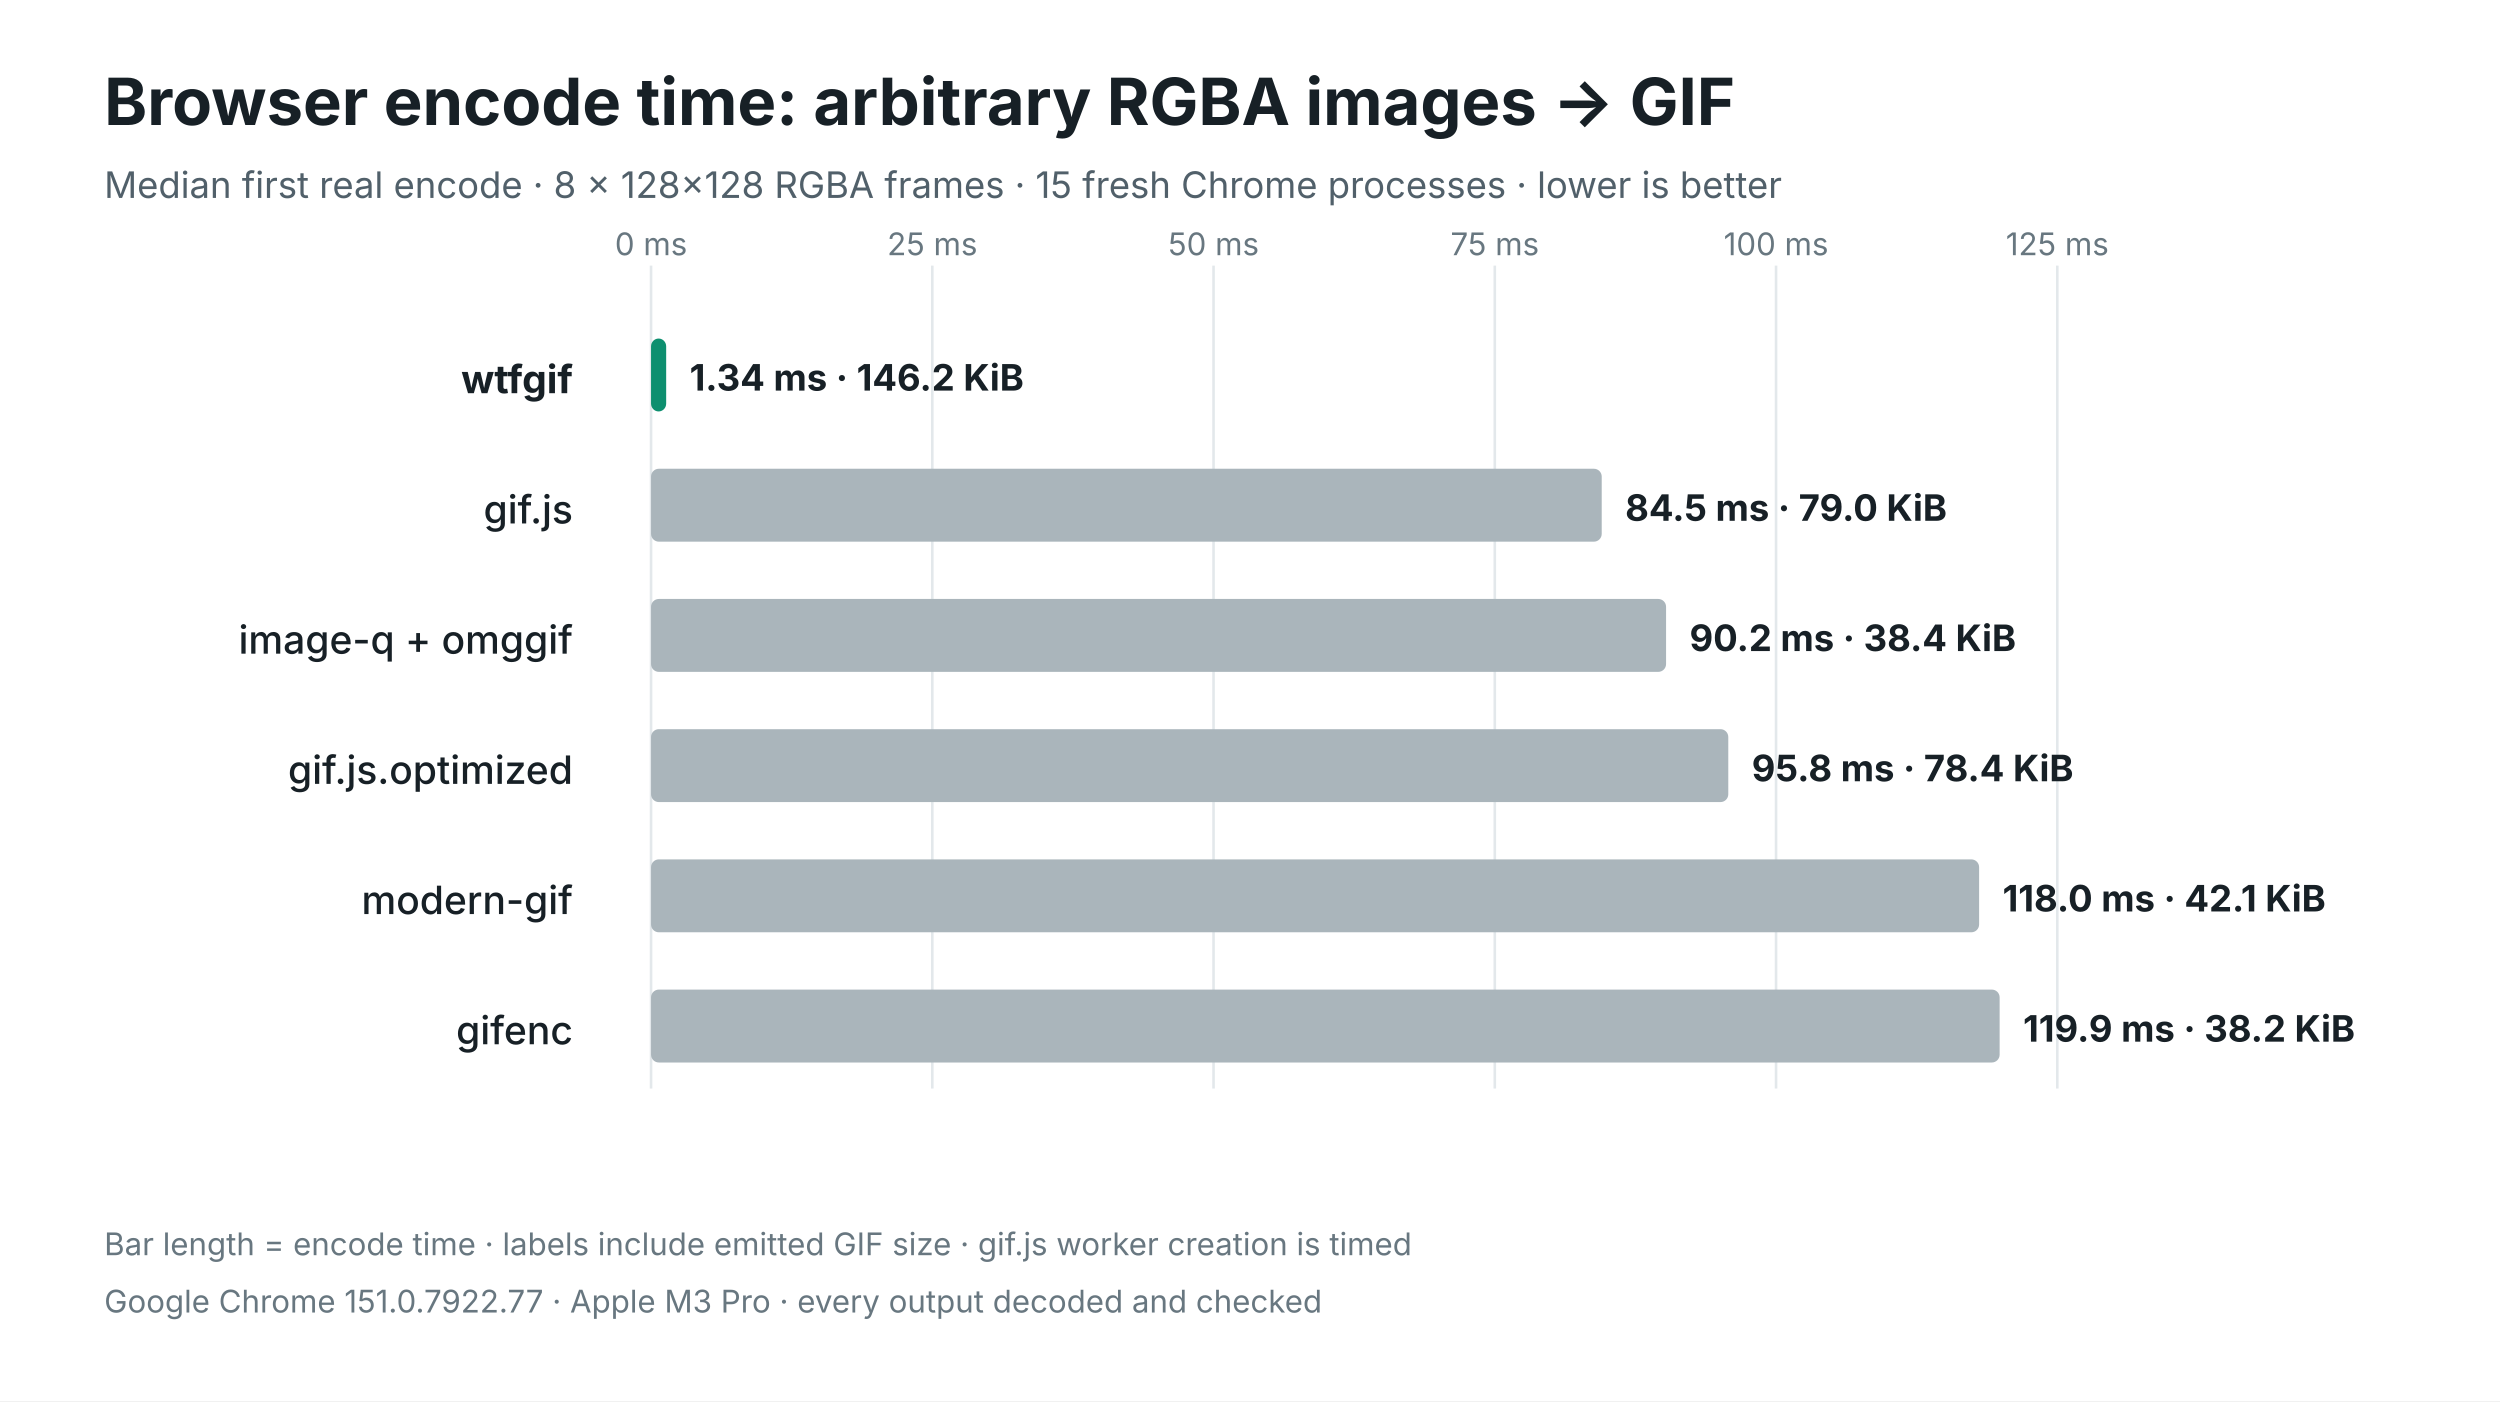
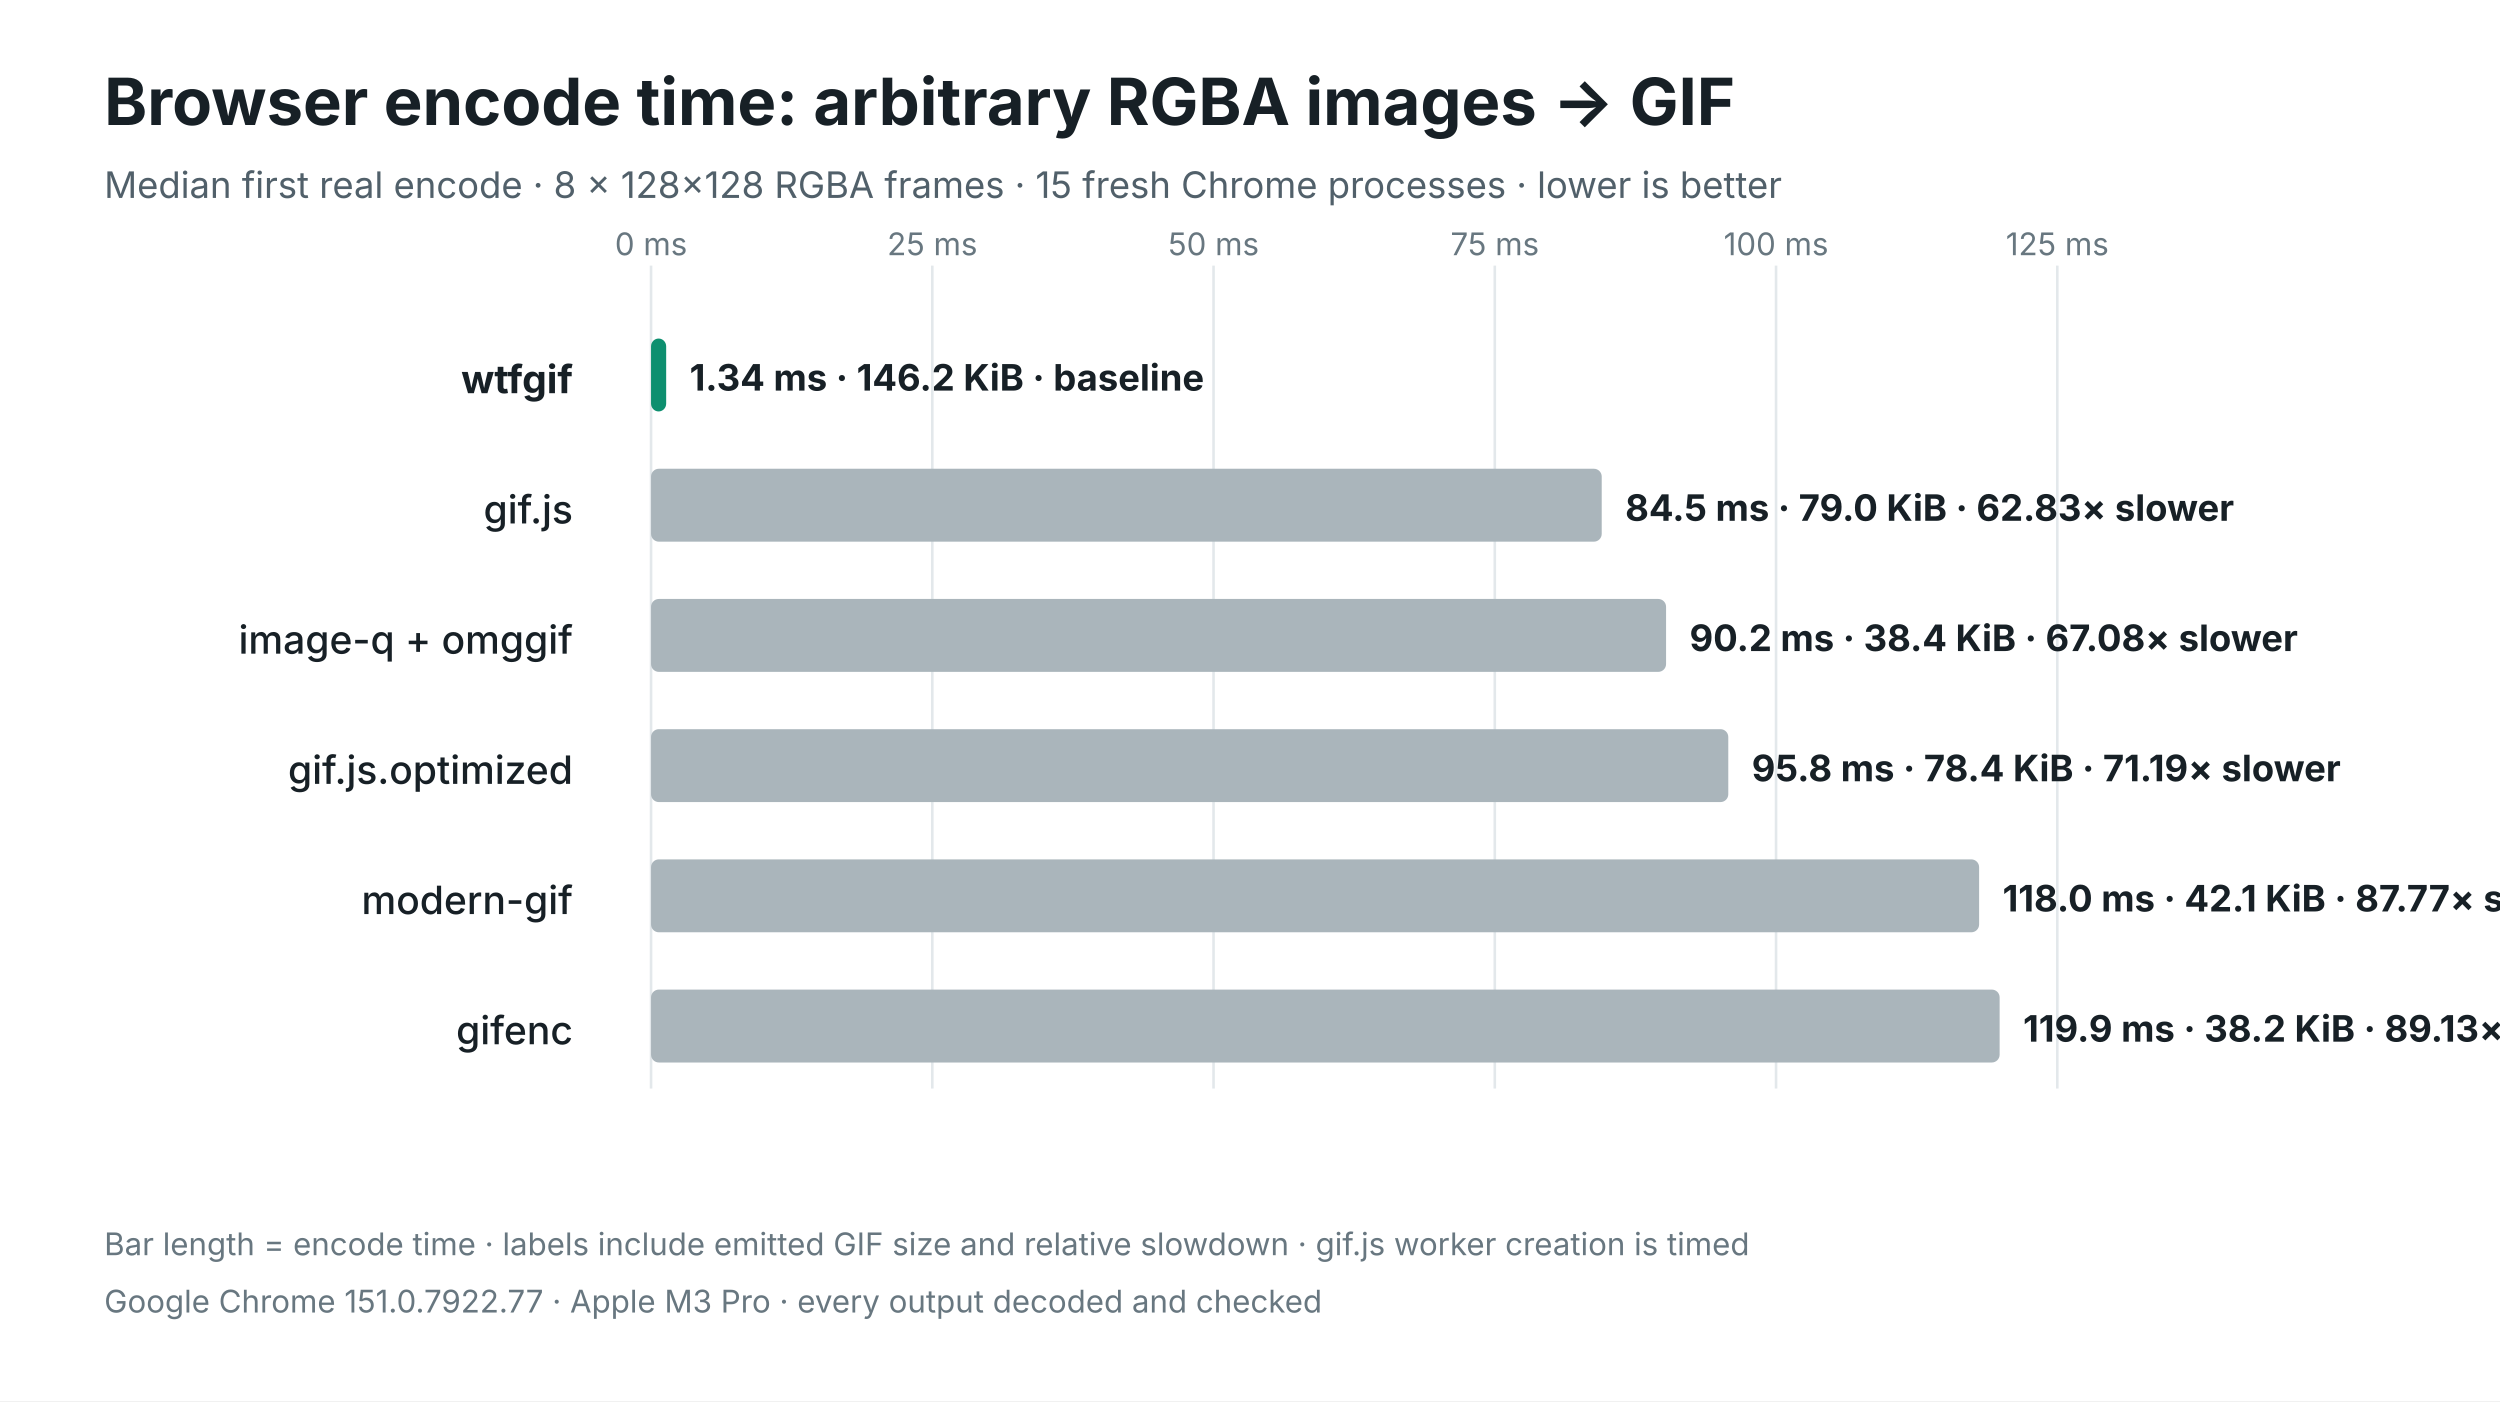
<svg xmlns="http://www.w3.org/2000/svg" width="960" height="538" viewBox="0 0 960 538" role="img" aria-labelledby="title desc">
  <rect width="100%" height="100%" fill="#ffffff" />
  <g font-family="ui-sans-serif, -apple-system, BlinkMacSystemFont, Segoe UI, sans-serif" fill="#172026">
    <text x="40" y="48" font-size="25" font-weight="700">Browser encode time: arbitrary RGBA images → GIF</text>
    <text x="40" y="76" font-size="14" fill="#51606a">Median first real encode · 8 × 128×128 RGBA frames · 15 fresh Chrome processes · lower is better</text>
    <line x1="250" y1="102" x2="250" y2="418" stroke="#e3e8eb" stroke-width="1" />
    <text x="250" y="98" text-anchor="middle" font-size="12" fill="#687780">0 ms</text>
    <line x1="358" y1="102" x2="358" y2="418" stroke="#e3e8eb" stroke-width="1" />
    <text x="358" y="98" text-anchor="middle" font-size="12" fill="#687780">25 ms</text>
    <line x1="466" y1="102" x2="466" y2="418" stroke="#e3e8eb" stroke-width="1" />
    <text x="466" y="98" text-anchor="middle" font-size="12" fill="#687780">50 ms</text>
    <line x1="574" y1="102" x2="574" y2="418" stroke="#e3e8eb" stroke-width="1" />
    <text x="574" y="98" text-anchor="middle" font-size="12" fill="#687780">75 ms</text>
    <line x1="682" y1="102" x2="682" y2="418" stroke="#e3e8eb" stroke-width="1" />
    <text x="682" y="98" text-anchor="middle" font-size="12" fill="#687780">100 ms</text>
    <line x1="790" y1="102" x2="790" y2="418" stroke="#e3e8eb" stroke-width="1" />
    <text x="790" y="98" text-anchor="middle" font-size="12" fill="#687780">125 ms</text>
    <text x="220" y="151" text-anchor="end" font-size="15" font-weight="700">wtfgif</text>
    <rect x="250" y="130" width="5.81" height="28" rx="3" fill="#0d8f6f" />
-     <text x="264.81" y="150" text-anchor="start" font-size="14" font-weight="700" fill="#172026">1.34 ms · 146.2 KiB</text>
+     <text x="264.81" y="150" text-anchor="start" font-size="14" font-weight="700" fill="#172026">1.34 ms · 146.2 KiB · baseline</text>
    <text x="220" y="201" text-anchor="end" font-size="15" font-weight="500">gif.js</text>
    <rect x="250" y="180" width="365.06" height="28" rx="3" fill="#aab5bb" />
-     <text x="624.06" y="200" text-anchor="start" font-size="14" font-weight="700" fill="#172026">84.5 ms · 79.0 KiB</text>
+     <text x="624.06" y="200" text-anchor="start" font-size="14" font-weight="700" fill="#172026">84.5 ms · 79.0 KiB · 62.83× slower</text>
    <text x="220" y="251" text-anchor="end" font-size="15" font-weight="500">image-q + omggif</text>
    <rect x="250" y="230" width="389.77" height="28" rx="3" fill="#aab5bb" />
-     <text x="648.77" y="250" text-anchor="start" font-size="14" font-weight="700" fill="#172026">90.2 ms · 38.4 KiB</text>
+     <text x="648.77" y="250" text-anchor="start" font-size="14" font-weight="700" fill="#172026">90.2 ms · 38.4 KiB · 67.08× slower</text>
    <text x="220" y="301" text-anchor="end" font-size="15" font-weight="500">gif.js.optimized</text>
    <rect x="250" y="280" width="413.66" height="28" rx="3" fill="#aab5bb" />
-     <text x="672.66" y="300" text-anchor="start" font-size="14" font-weight="700" fill="#172026">95.8 ms · 78.4 KiB</text>
+     <text x="672.66" y="300" text-anchor="start" font-size="14" font-weight="700" fill="#172026">95.8 ms · 78.4 KiB · 71.19× slower</text>
    <text x="220" y="351" text-anchor="end" font-size="15" font-weight="500">modern-gif</text>
    <rect x="250" y="330" width="509.98" height="28" rx="3" fill="#aab5bb" />
-     <text x="768.98" y="350" text-anchor="start" font-size="14" font-weight="700" fill="#172026">118.0 ms · 42.1 KiB</text>
+     <text x="768.98" y="350" text-anchor="start" font-size="14" font-weight="700" fill="#172026">118.0 ms · 42.1 KiB · 87.77× slower</text>
    <text x="220" y="401" text-anchor="end" font-size="15" font-weight="500">gifenc</text>
    <rect x="250" y="380" width="517.86" height="28" rx="3" fill="#aab5bb" />
-     <text x="776.86" y="400" text-anchor="start" font-size="14" font-weight="700" fill="#172026">119.9 ms · 38.2 KiB</text>
-     <text x="40" y="482" font-size="12" fill="#687780">Bar length = encode time · labels include emitted GIF size · gif.js worker creation is timed</text>
+     <text x="776.86" y="400" text-anchor="start" font-size="14" font-weight="700" fill="#172026">119.9 ms · 38.2 KiB · 89.13× slower</text>
+     <text x="40" y="482" font-size="12" fill="#687780">Bar length = encode time · labels include emitted GIF size and relative slowdown · gif.js worker creation is timed</text>
    <text x="40" y="504" font-size="12" fill="#687780">Google Chrome 151.0.7922.77 · Apple M3 Pro · every output decoded and checked</text>
  </g>
</svg>
